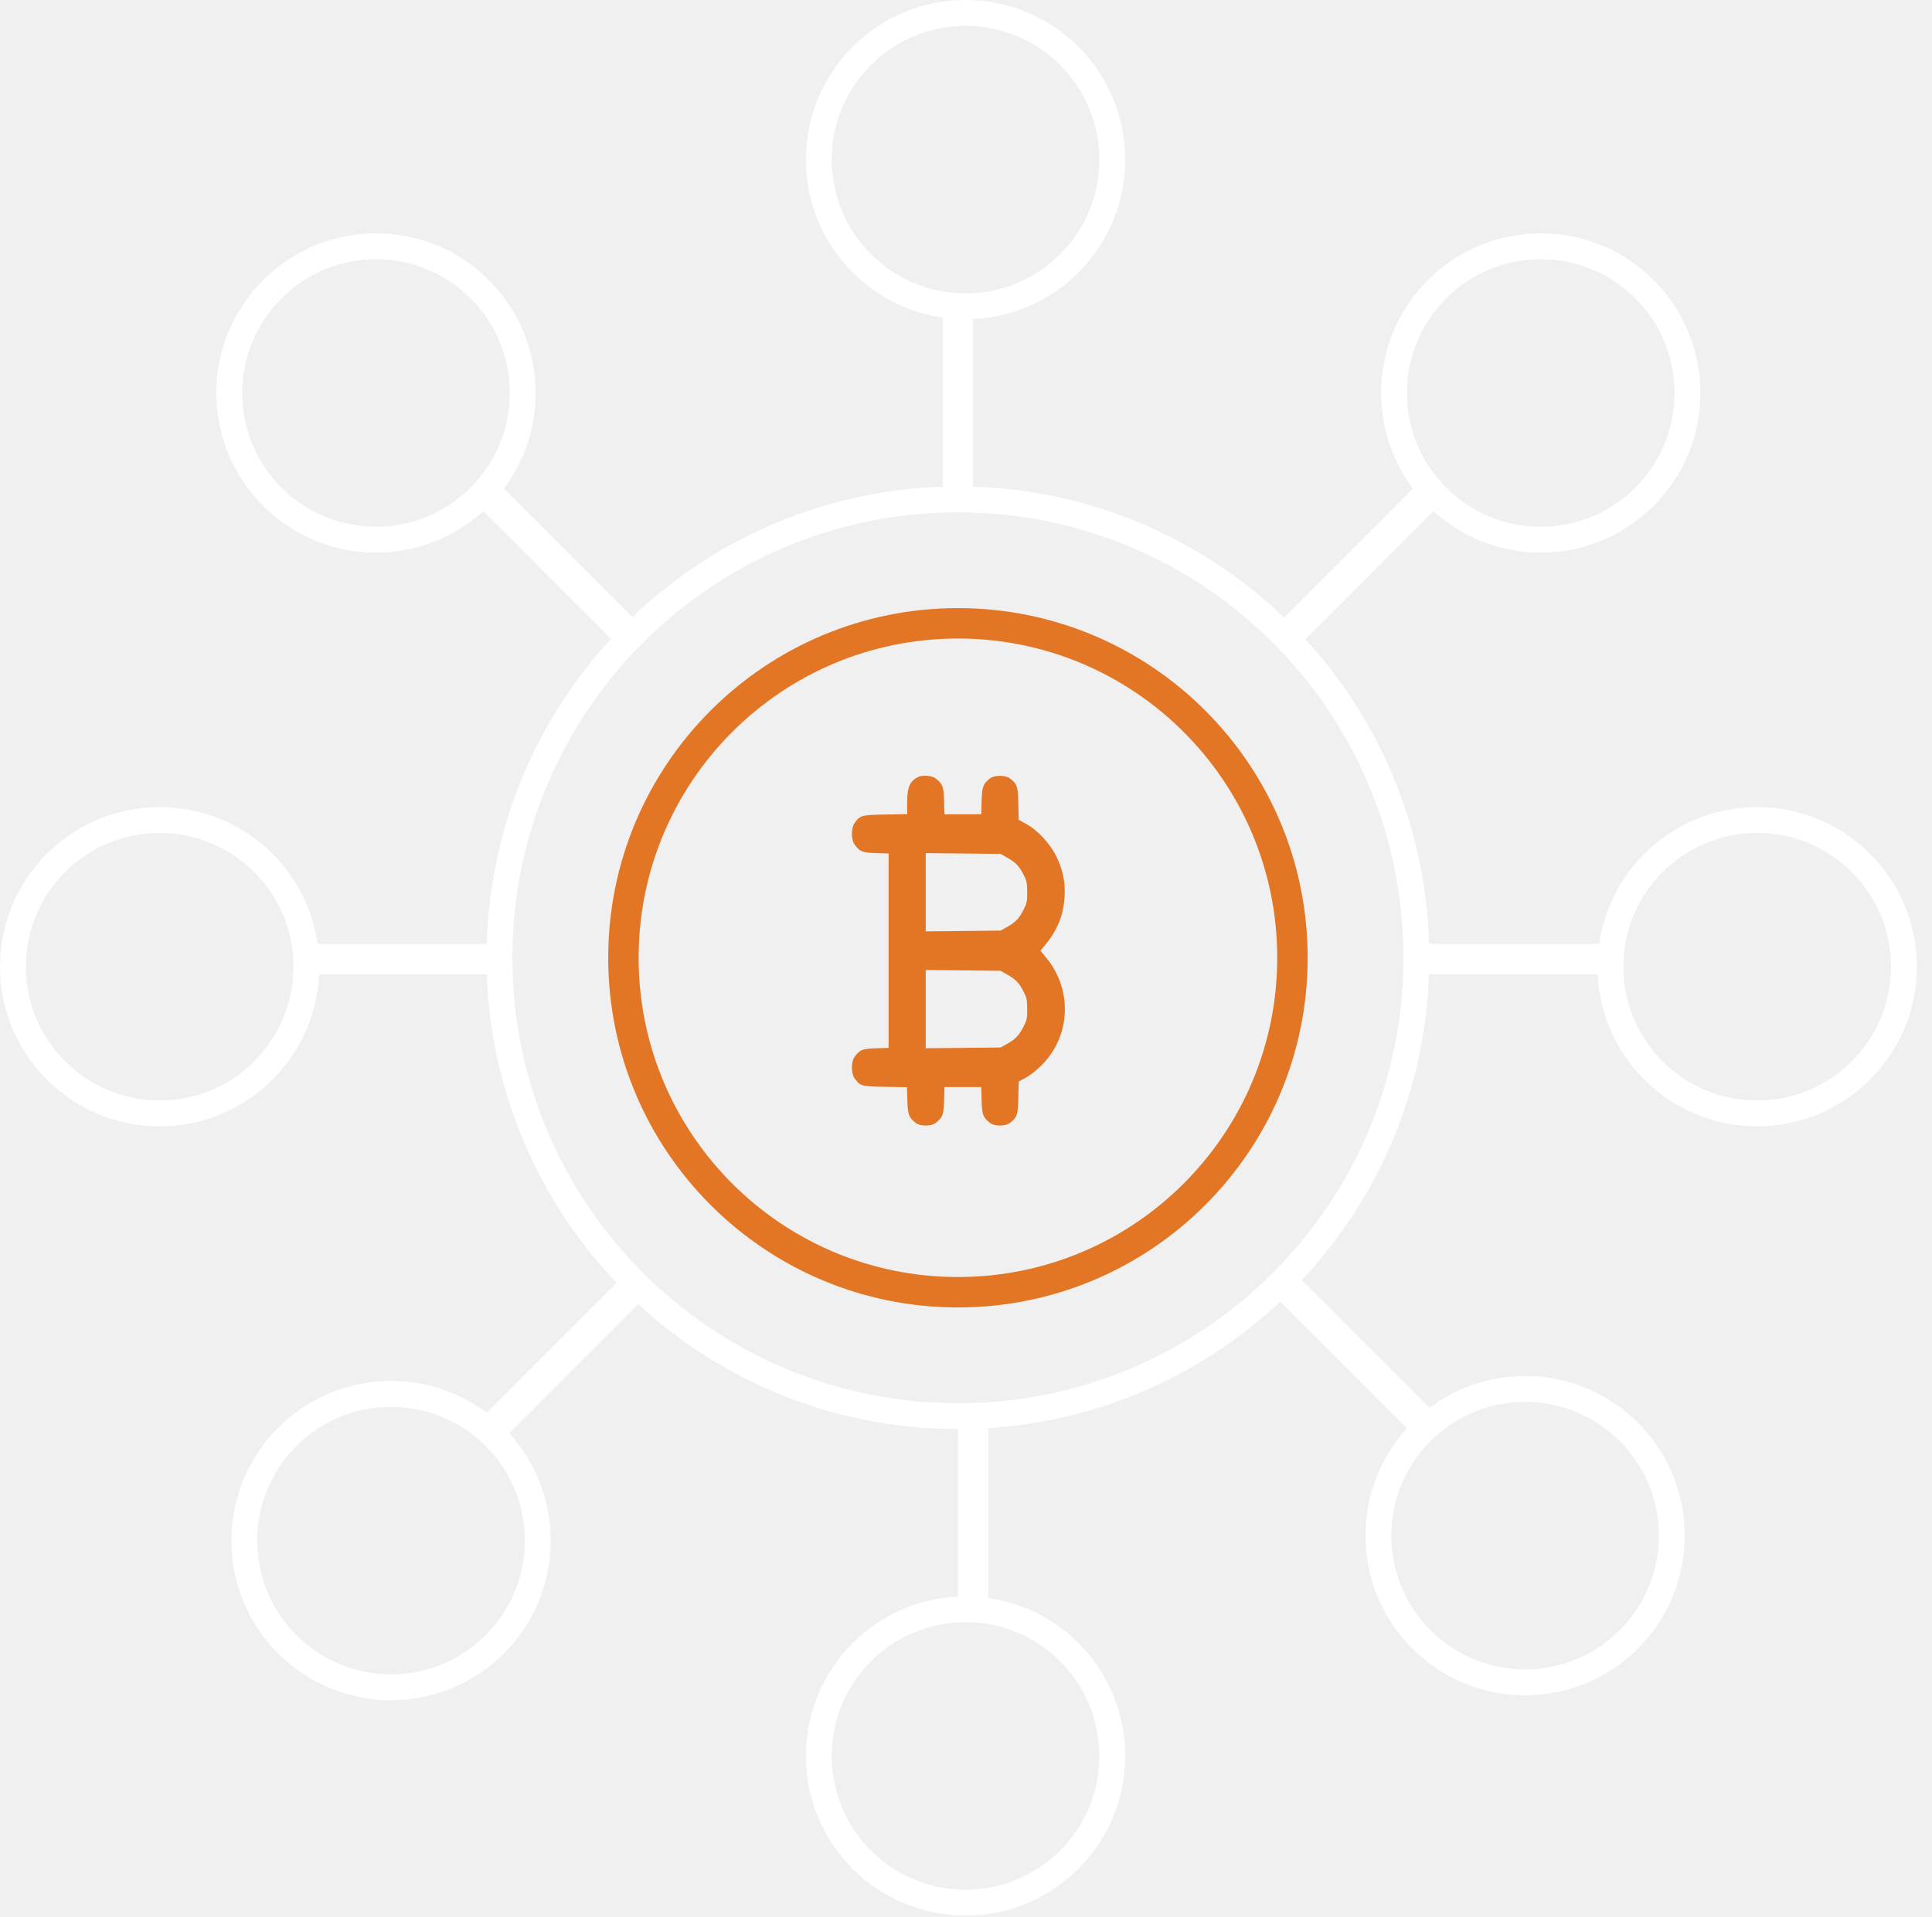
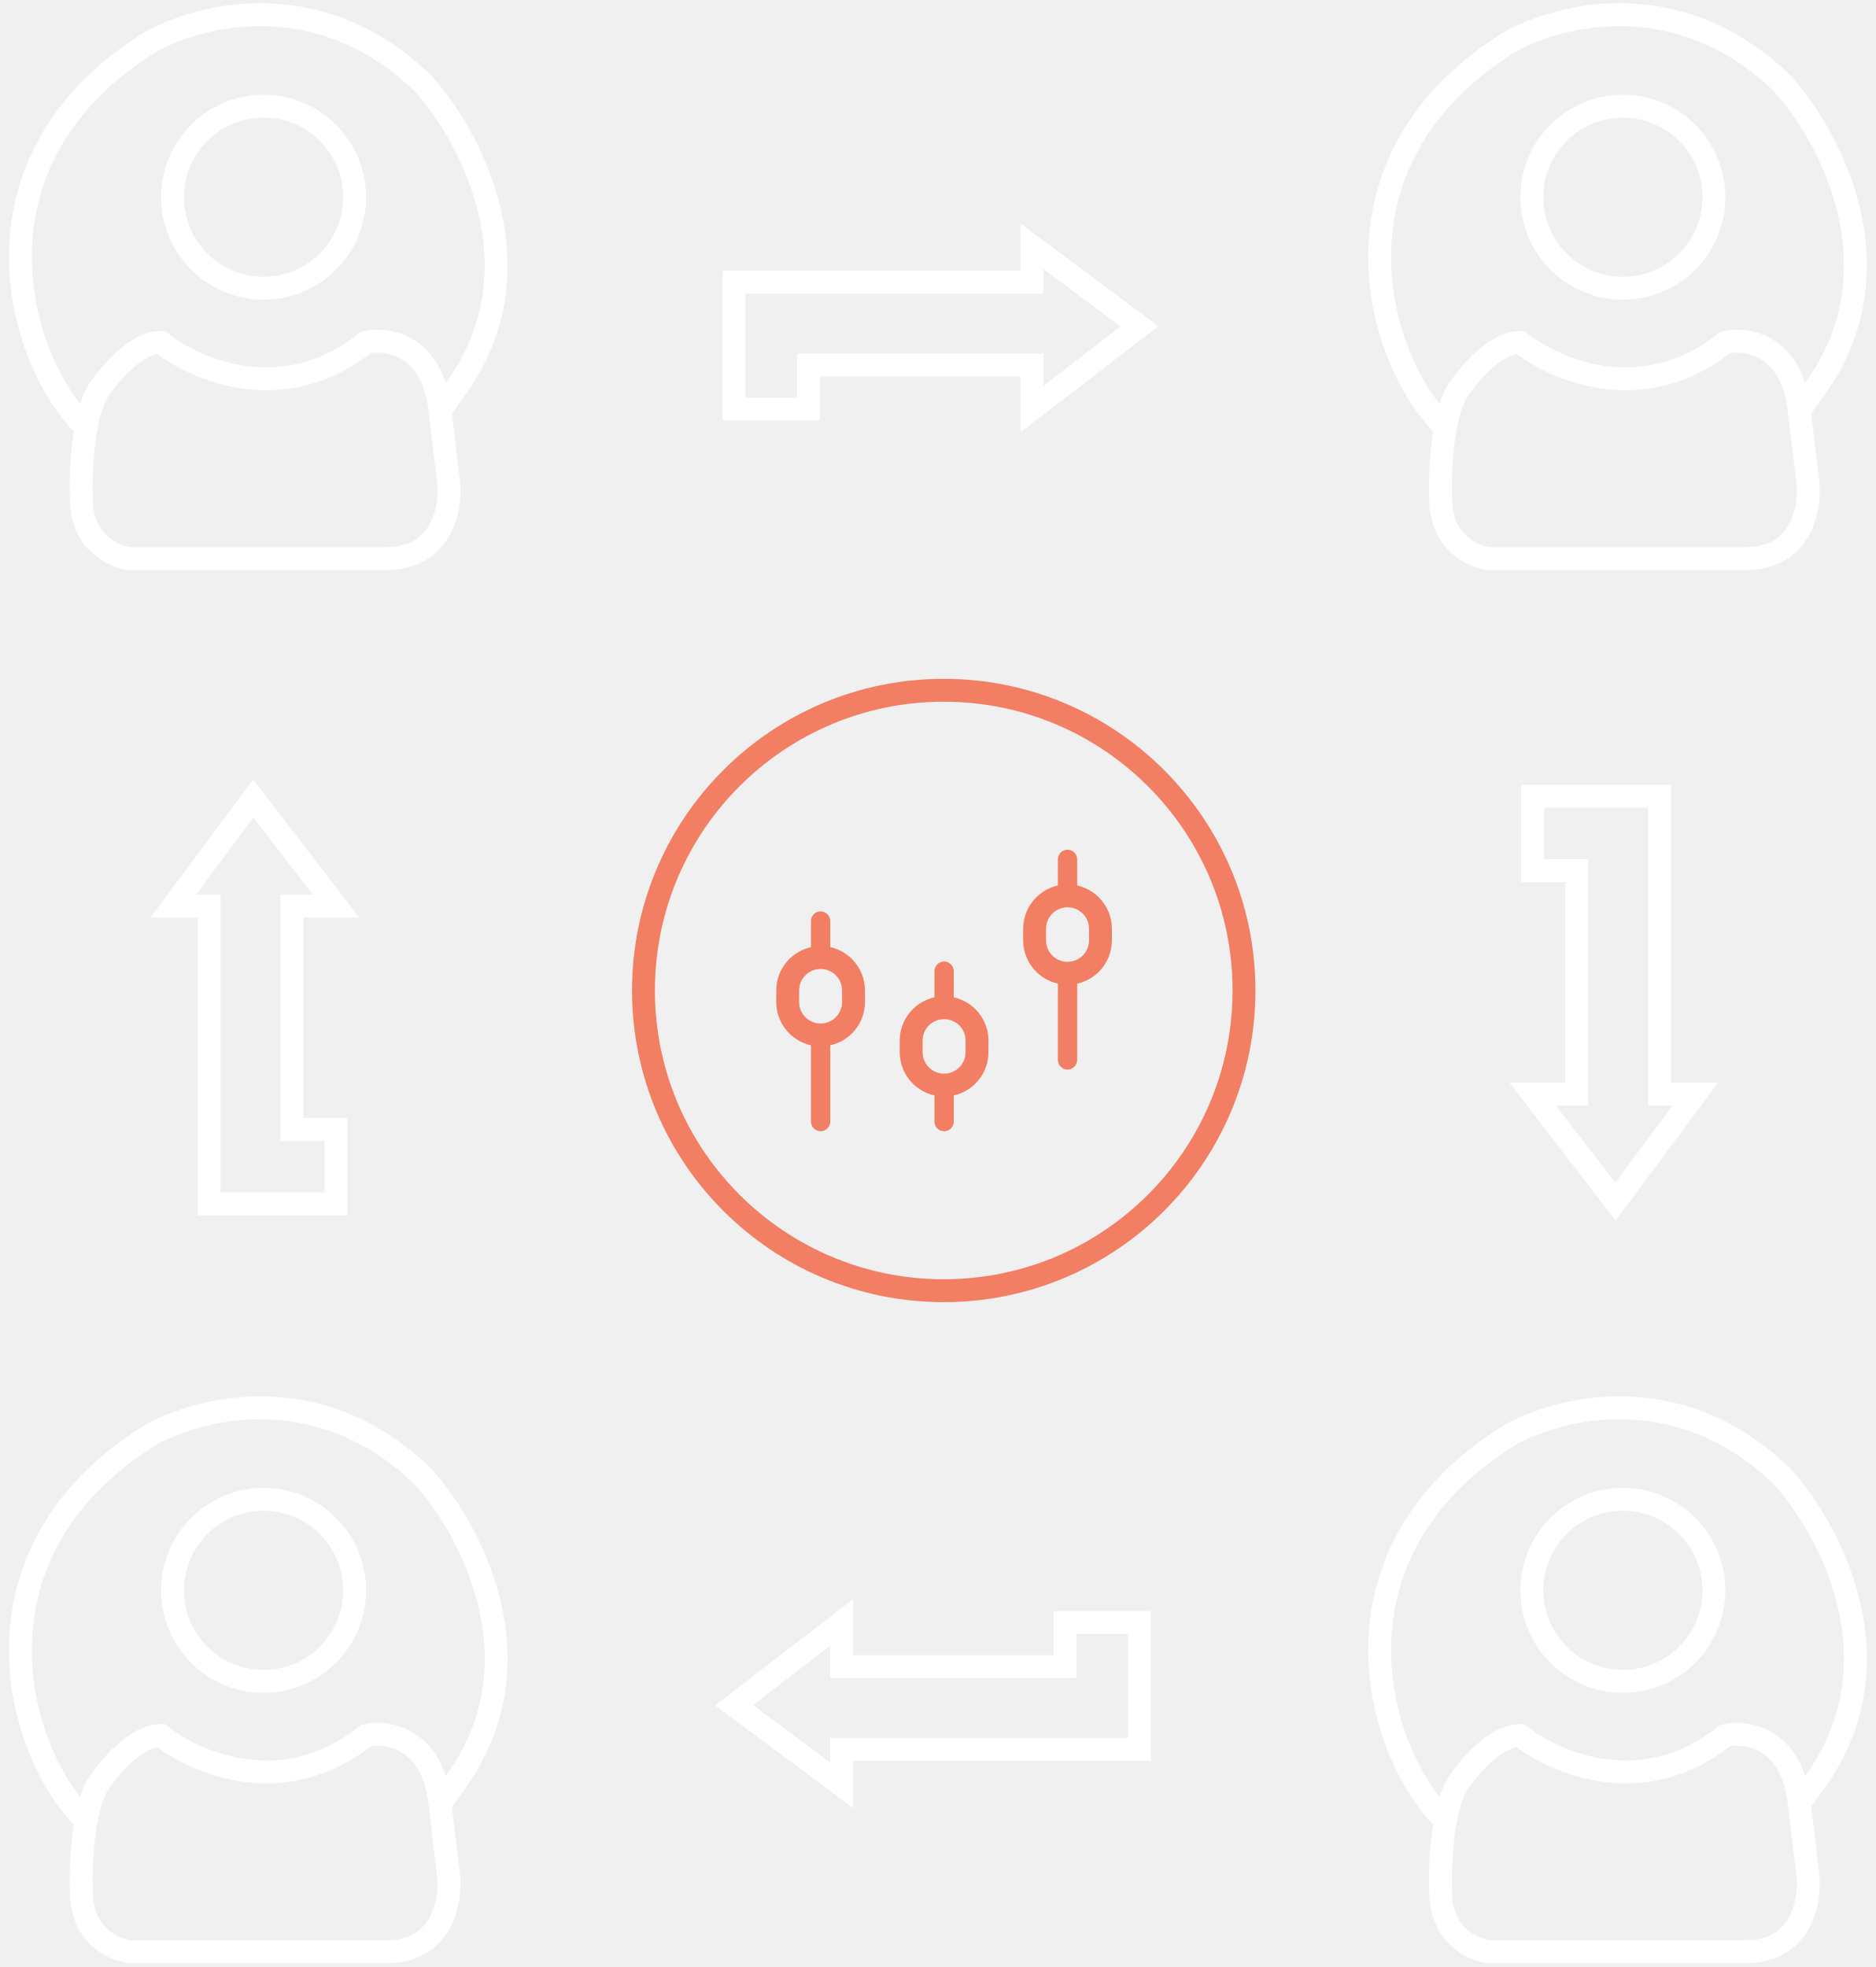
- <svg xmlns="http://www.w3.org/2000/svg" width="127" height="126" viewBox="0 0 127 126" fill="none">
-   <circle cx="63.47" cy="10.495" r="9.645" stroke="white" stroke-width="1.7" />
-   <rect x="61.97" y="19.991" width="1.999" height="12.994" fill="white" />
-   <circle cx="63.47" cy="115.446" r="9.645" transform="rotate(-180 63.4697 115.446)" stroke="white" stroke-width="1.7" />
-   <rect x="64.969" y="105.95" width="1.999" height="12.994" transform="rotate(-180 64.969 105.95)" fill="white" />
-   <circle cx="101.282" cy="25.837" r="9.645" transform="rotate(44.9577 101.282 25.8367)" stroke="white" stroke-width="1.7" />
-   <rect x="93.51" y="31.497" width="1.999" height="12.994" transform="rotate(44.9577 93.5101 31.4968)" fill="white" />
-   <circle cx="115.507" cy="63.557" r="9.645" transform="rotate(90 115.507 63.5569)" stroke="white" stroke-width="1.7" />
-   <rect x="106.011" y="62.058" width="1.999" height="12.994" transform="rotate(90 106.011 62.0576)" fill="white" />
-   <circle cx="100.253" cy="100.962" r="9.645" transform="rotate(135 100.253 100.962)" stroke="white" stroke-width="1.7" />
-   <rect x="94.602" y="93.188" width="1.999" height="12.994" transform="rotate(135 94.6016 93.188)" fill="white" />
-   <circle r="9.645" transform="matrix(-0.707628 0.706585 0.706585 0.707628 24.7166 25.8367)" stroke="white" stroke-width="1.7" />
-   <rect width="1.999" height="12.994" transform="matrix(-0.707628 0.706585 0.706585 0.707628 32.4889 31.4968)" fill="white" />
-   <circle r="9.645" transform="matrix(0 1 1 0 10.4951 63.5569)" stroke="white" stroke-width="1.7" />
-   <rect width="1.999" height="12.994" transform="matrix(0 1 1 0 19.9907 62.0576)" fill="white" />
-   <circle r="9.645" transform="matrix(0.707107 0.707107 0.707107 -0.707107 25.7056 101.287)" stroke="white" stroke-width="1.7" />
-   <rect width="1.999" height="12.994" transform="matrix(0.707107 0.707107 0.707107 -0.707107 31.3588 93.5128)" fill="white" />
-   <circle cx="62.97" cy="62.97" r="30.136" stroke="white" stroke-width="1.7" />
-   <circle cx="62.97" cy="62.97" r="21.989" stroke="#E27625" stroke-width="2" />
-   <path fill-rule="evenodd" clip-rule="evenodd" d="M60.356 51.084C59.803 51.353 59.632 51.753 59.632 52.777V53.527L58.188 53.552C56.608 53.58 56.543 53.598 56.165 54.128C55.945 54.438 55.945 55.198 56.165 55.508C56.507 55.987 56.676 56.057 57.577 56.086L58.411 56.113V62.503V68.894L57.577 68.921C56.676 68.95 56.507 69.02 56.165 69.499C55.945 69.809 55.945 70.569 56.165 70.879C56.542 71.409 56.608 71.427 58.181 71.454L59.618 71.479L59.644 72.35C59.672 73.29 59.739 73.469 60.195 73.826C60.49 74.058 61.214 74.058 61.509 73.826C61.966 73.469 62.032 73.29 62.06 72.345L62.086 71.47H63.293H64.5L64.526 72.345C64.554 73.29 64.62 73.469 65.077 73.826C65.372 74.058 66.096 74.058 66.391 73.826C66.867 73.454 66.914 73.31 66.941 72.163L66.966 71.107L67.472 70.828C67.784 70.656 68.198 70.319 68.553 69.948C70.379 68.043 70.49 65.088 68.812 63.013L68.398 62.501L68.725 62.102C69.521 61.135 69.913 60.146 69.981 58.941C70.034 57.995 69.877 57.219 69.455 56.339C69.047 55.488 68.228 54.596 67.472 54.179L66.966 53.9L66.941 52.843C66.914 51.697 66.867 51.553 66.391 51.18C66.096 50.949 65.372 50.949 65.077 51.18C64.62 51.538 64.554 51.717 64.526 52.662L64.5 53.537H63.293H62.086L62.06 52.662C62.032 51.721 61.965 51.538 61.52 51.189C61.268 50.991 60.66 50.936 60.356 51.084ZM66.253 56.413C66.788 56.717 67.02 56.969 67.318 57.571C67.49 57.919 67.521 58.083 67.522 58.661C67.524 59.284 67.502 59.384 67.265 59.846C66.977 60.406 66.74 60.647 66.162 60.967L65.772 61.182L63.312 61.208L60.852 61.233V58.661V56.089L63.312 56.114L65.772 56.139L66.253 56.413ZM66.253 64.098C66.788 64.403 67.02 64.654 67.318 65.257C67.49 65.604 67.521 65.768 67.522 66.346C67.524 66.969 67.502 67.069 67.265 67.531C66.977 68.091 66.74 68.332 66.162 68.652L65.772 68.868L63.312 68.893L60.852 68.918V66.346V63.774L63.312 63.799L65.772 63.824L66.253 64.098Z" fill="#E27625" />
+ <svg xmlns="http://www.w3.org/2000/svg" width="123" height="129" viewBox="0 0 123 129" fill="none">
+   <circle cx="61.883" cy="64.958" r="19.689" stroke="#F27E63" stroke-width="1.5" />
+   <path d="M53.014 26.828H48.13V18.507H67.665V16.156L74.719 21.401L67.665 26.828V23.934H53.014V26.828Z" stroke="white" stroke-width="1.5" />
+   <path d="M69.836 106.407L74.72 106.407L74.72 114.727L55.185 114.727L55.185 117.079L48.131 111.833L55.185 106.407L55.185 109.301L69.836 109.301L69.836 106.407Z" stroke="white" stroke-width="1.5" />
+   <path d="M100.5 57.099L100.5 52.215L108.82 52.215L108.82 71.75L111.171 71.75L105.926 78.804L100.5 71.75L103.394 71.75L103.394 57.099L100.5 57.099Z" stroke="white" stroke-width="1.5" />
+   <path d="M22.033 74.073L22.033 78.956L13.713 78.956L13.713 59.422L11.362 59.422L16.607 52.367L22.033 59.422L19.139 59.422L19.139 74.073L22.033 74.073Z" stroke="white" stroke-width="1.5" />
+   <mask id="path-6-inside-1_259_559" fill="white">
+     <path d="M53.177 60.402C53.177 60.053 53.46 59.77 53.809 59.77C54.159 59.77 54.442 60.053 54.442 60.402V62.3H53.177V60.402Z" />
+   </mask>
+   <path d="M54.442 62.3V63.8H55.942V62.3H54.442ZM53.177 62.3H51.677V63.8H53.177V62.3ZM52.942 60.402V62.3H55.942V60.402H52.942ZM54.442 60.8H53.177V63.8H54.442V60.8ZM54.677 62.3V60.402H51.677V62.3H54.677ZM53.809 61.27C53.33 61.27 52.942 60.882 52.942 60.402H55.942C55.942 59.225 54.987 58.27 53.809 58.27V61.27ZM53.809 58.27C52.632 58.27 51.677 59.225 51.677 60.402H54.677C54.677 60.882 54.289 61.27 53.809 61.27V58.27Z" fill="#F27E63" mask="url(#path-6-inside-1_259_559)" />
+   <mask id="path-8-inside-2_259_559" fill="white">
+     <path d="M53.177 68.37H54.442V73.556C54.442 73.905 54.159 74.188 53.809 74.188C53.46 74.188 53.177 73.905 53.177 73.556V68.37Z" />
+   </mask>
+   <path d="M53.177 68.37V66.87H51.677V68.37H53.177ZM54.442 68.37H55.942V66.87H54.442V68.37ZM53.177 69.87H54.442V66.87H53.177V69.87ZM52.942 68.37V73.556H55.942V68.37H52.942ZM54.677 73.556V68.37H51.677V73.556H54.677ZM53.809 72.688C54.289 72.688 54.677 73.077 54.677 73.556H51.677C51.677 74.734 52.632 75.688 53.809 75.688V72.688ZM52.942 73.556C52.942 73.077 53.33 72.688 53.809 72.688V75.688C54.987 75.688 55.942 74.734 55.942 73.556H52.942Z" fill="#F27E63" mask="url(#path-8-inside-2_259_559)" />
+   <rect x="51.651" y="62.797" width="4.318" height="5.077" rx="2.159" stroke="#F27E63" stroke-width="1.5" />
+   <mask id="path-11-inside-3_259_559" fill="white">
+     <path d="M61.274 63.692C61.274 63.343 61.557 63.06 61.906 63.06C62.256 63.06 62.539 63.343 62.539 63.692V65.589H61.274V63.692Z" />
+   </mask>
+   <path d="M62.539 65.589V67.089H64.039V65.589H62.539ZM61.274 65.589H59.774V67.089H61.274V65.589ZM61.039 63.692V65.589H64.039V63.692H61.039ZM62.539 64.089H61.274V67.089H62.539V64.089ZM62.774 65.589V63.692H59.774V65.589H62.774ZM61.906 64.56C61.427 64.56 61.039 64.171 61.039 63.692H64.039C64.039 62.514 63.084 61.56 61.906 61.56V64.56ZM61.906 61.56C60.729 61.56 59.774 62.514 59.774 63.692H62.774C62.774 64.171 62.386 64.56 61.906 64.56V61.56Z" fill="#F27E63" mask="url(#path-11-inside-3_259_559)" />
+   <mask id="path-13-inside-4_259_559" fill="white">
+     <path d="M62.54 73.558C62.54 73.907 62.257 74.19 61.908 74.19C61.558 74.19 61.275 73.907 61.275 73.558L61.275 71.661L62.54 71.661L62.54 73.558Z" />
+   </mask>
+   <path d="M61.275 71.661L61.275 70.161L59.775 70.161L59.775 71.661L61.275 71.661ZM62.54 71.661L64.04 71.661L64.04 70.161L62.54 70.161L62.54 71.661ZM62.775 73.558L62.775 71.661L59.775 71.661L59.775 73.558L62.775 73.558ZM61.275 73.161L62.54 73.161L62.54 70.161L61.275 70.161L61.275 73.161ZM61.04 71.661L61.04 73.558L64.04 73.558L64.04 71.661L61.04 71.661ZM61.908 72.69C62.387 72.69 62.775 73.079 62.775 73.558L59.775 73.558C59.775 74.736 60.73 75.69 61.908 75.69L61.908 72.69ZM61.908 75.69C63.085 75.69 64.04 74.736 64.04 73.558L61.04 73.558C61.04 73.079 61.428 72.69 61.908 72.69L61.908 75.69Z" fill="#F27E63" mask="url(#path-13-inside-4_259_559)" />
+   <rect x="59.748" y="66.086" width="4.318" height="5.077" rx="2.159" stroke="#F27E63" stroke-width="1.5" />
+   <mask id="path-16-inside-5_259_559" fill="white">
+     <path d="M69.368 56.358C69.368 56.008 69.651 55.725 70 55.725C70.349 55.725 70.632 56.008 70.632 56.358V58.255H69.368V56.358Z" />
+   </mask>
+   <path d="M70.632 58.255V59.755H72.132V58.255H70.632ZM69.368 58.255H67.868V59.755H69.368V58.255ZM69.132 56.358V58.255H72.132V56.358H69.132ZM70.632 56.755H69.368V59.755H70.632V56.755ZM70.868 58.255V56.358H67.868V58.255H70.868ZM70 57.225C69.521 57.225 69.132 56.837 69.132 56.358H72.132C72.132 55.18 71.178 54.225 70 54.225V57.225ZM70 54.225C68.822 54.225 67.868 55.18 67.868 56.358H70.868C70.868 56.837 70.479 57.225 70 57.225V54.225Z" fill="#F27E63" mask="url(#path-16-inside-5_259_559)" />
+   <mask id="path-18-inside-6_259_559" fill="white">
+     <path d="M69.368 64.325H70.632V69.511C70.632 69.86 70.349 70.144 70 70.144C69.651 70.144 69.368 69.86 69.368 69.511V64.325Z" />
+   </mask>
+   <path d="M69.368 64.325V62.825H67.868V64.325H69.368ZM70.632 64.325H72.132V62.825H70.632V64.325ZM69.368 65.825H70.632V62.825H69.368V65.825ZM69.132 64.325V69.511H72.132V64.325H69.132ZM70.868 69.511V64.325H67.868V69.511H70.868ZM70 68.644C70.479 68.644 70.868 69.032 70.868 69.511H67.868C67.868 70.689 68.822 71.644 70 71.644V68.644ZM69.132 69.511C69.132 69.032 69.521 68.644 70 68.644V71.644C71.178 71.644 72.132 70.689 72.132 69.511H69.132Z" fill="#F27E63" mask="url(#path-18-inside-6_259_559)" />
+   <rect x="67.842" y="58.752" width="4.318" height="5.077" rx="2.159" stroke="#F27E63" stroke-width="1.5" />
+   <path d="M5.642 28.051C1.042 23.572 -2.69 10.433 10.001 2.669C13.92 0.616 21.385 -0.691 27.731 5.468C30.841 8.89 35.607 17.711 29.784 25.625L28.851 26.931M28.851 26.931L29.41 31.597C29.597 33.277 29.037 36.636 25.305 36.636H8.508C7.45 36.512 5.335 35.553 5.335 32.717C5.273 31.037 5.409 27.267 6.455 25.625C7.139 24.567 8.918 22.452 10.56 22.452C12.8 24.256 18.623 26.782 23.998 22.452C25.419 22.141 28.379 22.601 28.851 26.931Z" stroke="white" stroke-width="1.5" />
+   <circle cx="17.283" cy="12.933" r="5.969" stroke="white" stroke-width="1.5" />
+   <path d="M94.775 28.051C90.175 23.572 86.442 10.433 99.133 2.669C103.053 0.616 110.518 -0.691 116.864 5.468C119.974 8.89 124.739 17.711 118.917 25.625L117.983 26.931M117.983 26.931L118.543 31.597C118.73 33.277 118.17 36.636 114.437 36.636H97.64C96.583 36.512 94.468 35.553 94.468 32.717C94.405 31.037 94.542 27.267 95.587 25.625C96.272 24.567 98.051 22.452 99.693 22.452C101.933 24.256 107.756 26.782 113.131 22.452C114.552 22.141 117.512 22.601 117.983 26.931Z" stroke="white" stroke-width="1.5" />
+   <circle cx="106.416" cy="12.933" r="5.969" stroke="white" stroke-width="1.5" />
+   <path d="M5.642 119.415C1.042 114.936 -2.69 101.797 10.001 94.033C13.92 91.98 21.385 90.674 27.731 96.833C30.841 100.254 35.607 109.076 29.784 116.989L28.851 118.296M28.851 118.296L29.41 122.961C29.597 124.641 29.037 128 25.305 128H8.508C7.45 127.876 5.335 126.918 5.335 124.081C5.273 122.401 5.409 118.631 6.455 116.989C7.139 115.932 8.918 113.816 10.56 113.816C12.8 115.62 18.623 118.146 23.998 113.816C25.419 113.505 28.379 113.966 28.851 118.296Z" stroke="white" stroke-width="1.5" />
+   <circle cx="17.283" cy="104.298" r="5.969" stroke="white" stroke-width="1.5" />
+   <path d="M94.775 119.414C90.175 114.935 86.442 101.796 99.133 94.032C103.053 91.979 110.518 90.673 116.864 96.832C119.974 100.253 124.739 109.075 118.917 116.988L117.983 118.294M117.983 118.294L118.543 122.96C118.73 124.64 118.17 127.999 114.437 127.999H97.64C96.583 127.875 94.468 126.917 94.468 124.08C94.405 122.4 94.542 118.63 95.587 116.988C96.272 115.93 98.051 113.815 99.693 113.815C101.933 115.619 107.756 118.145 113.131 113.815C114.552 113.504 117.512 113.964 117.983 118.294Z" stroke="white" stroke-width="1.5" />
+   <circle cx="106.416" cy="104.297" r="5.969" stroke="white" stroke-width="1.5" />
</svg>
